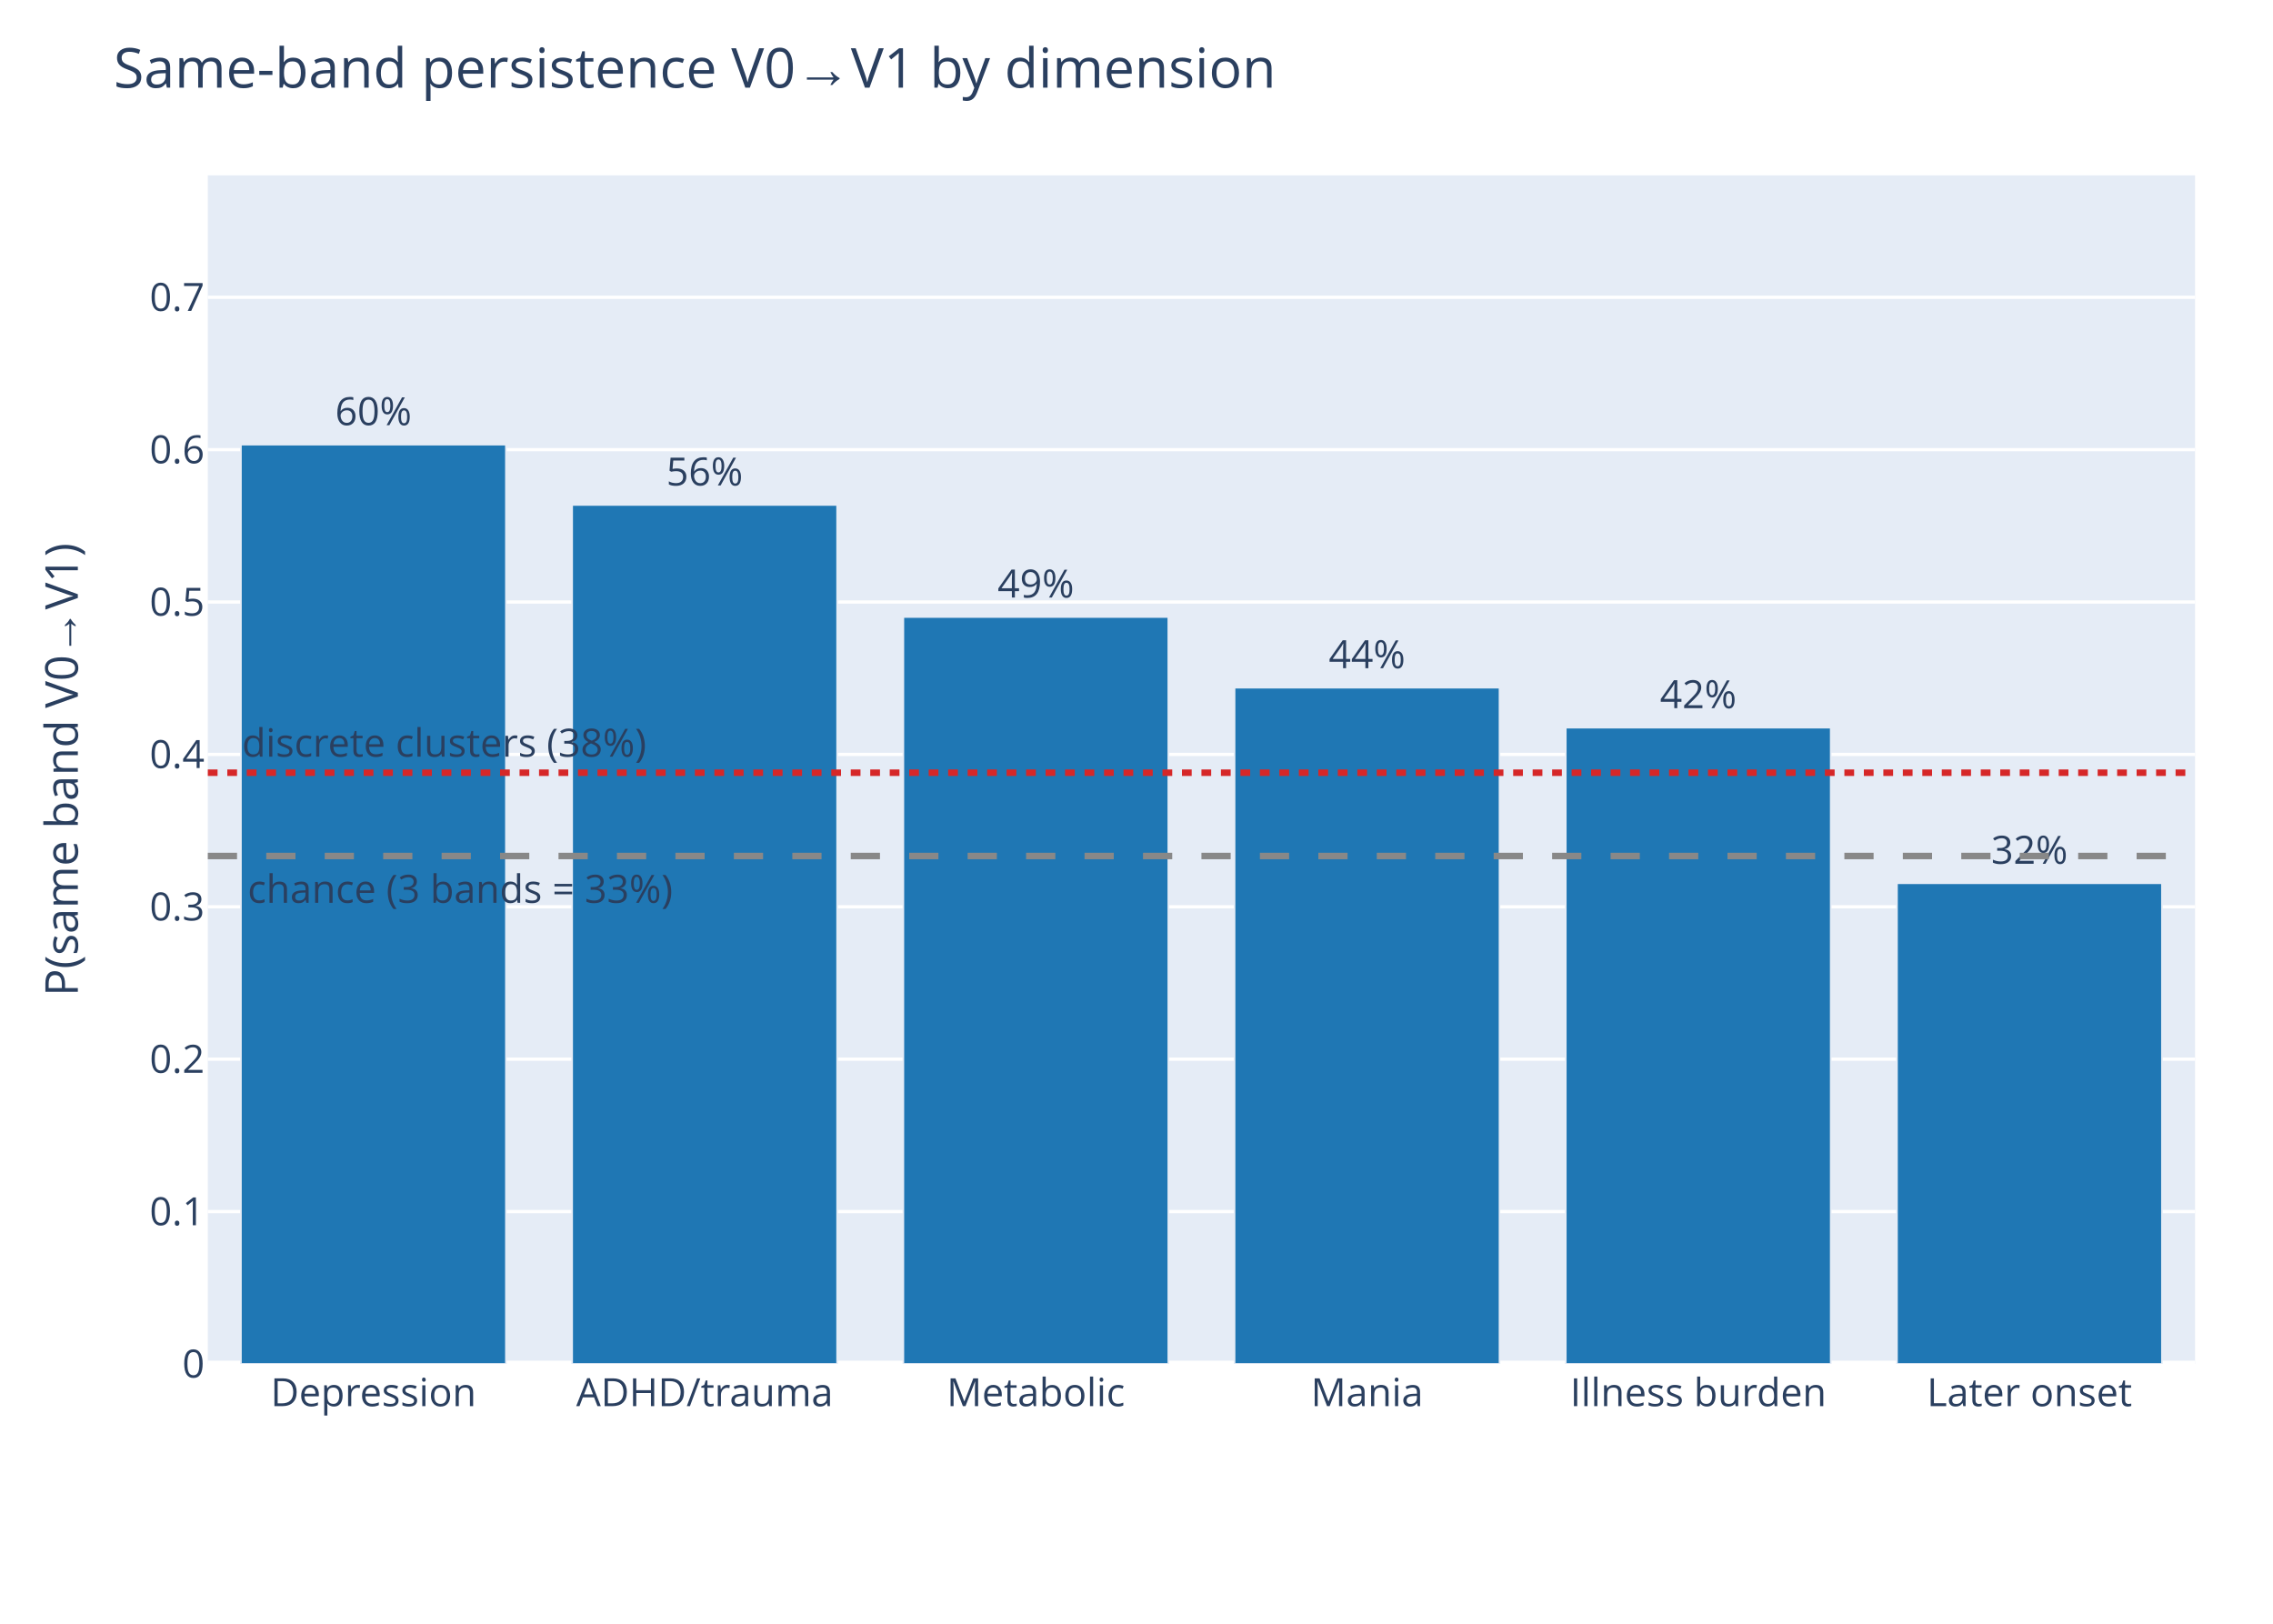
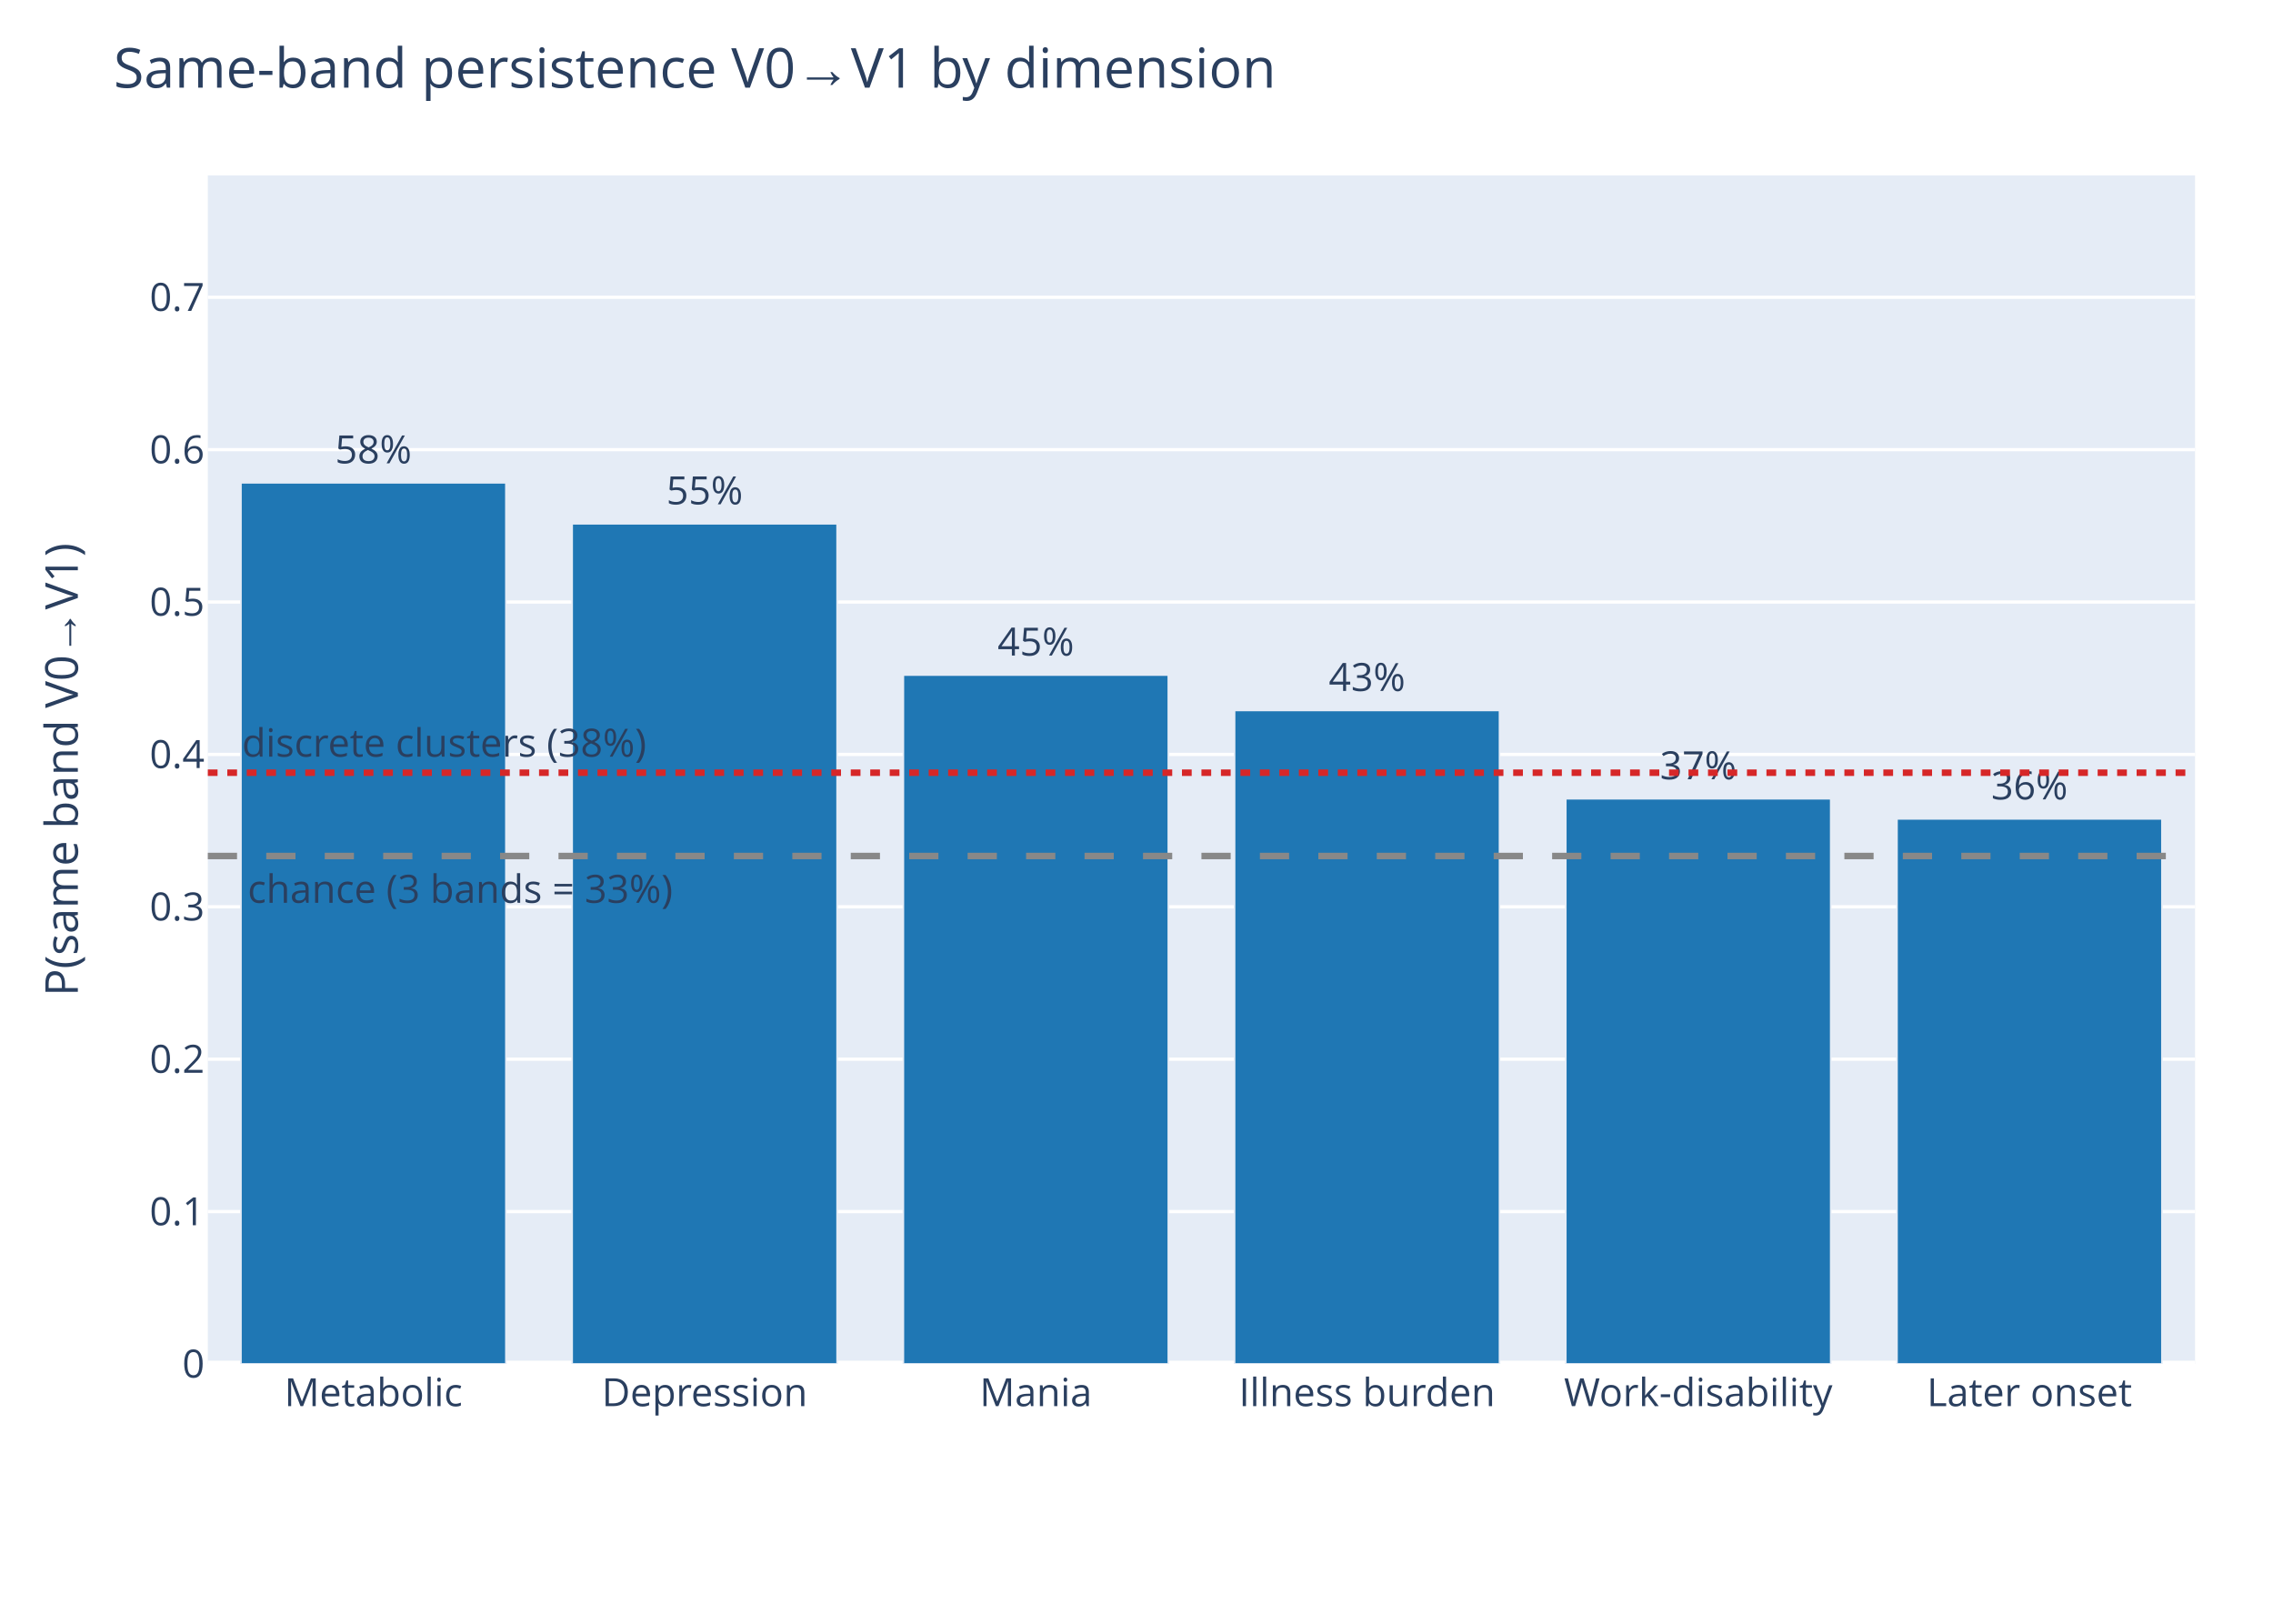
<svg xmlns="http://www.w3.org/2000/svg" class="main-svg" width="1400" height="1000" style="" viewBox="0 0 700 500">
  <rect x="0" y="0" width="700" height="500" style="fill: rgb(255, 255, 255); fill-opacity: 1;" />
-   <defs id="defs-22d3b4">
+   <defs id="defs-12f511">
    <g class="clips">
-       <clipPath id="clip22d3b4xyplot" class="plotclip">
+       <clipPath id="clip12f511xyplot" class="plotclip">
        <rect width="612" height="366" />
      </clipPath>
-       <clipPath class="axesclip" id="clip22d3b4x">
+       <clipPath class="axesclip" id="clip12f511x">
        <rect x="64" y="0" width="612" height="500" />
      </clipPath>
-       <clipPath class="axesclip" id="clip22d3b4y">
+       <clipPath class="axesclip" id="clip12f511y">
        <rect x="0" y="54" width="700" height="366" />
      </clipPath>
-       <clipPath class="axesclip" id="clip22d3b4xy">
+       <clipPath class="axesclip" id="clip12f511xy">
        <rect x="64" y="54" width="612" height="366" />
      </clipPath>
    </g>
    <g class="gradients" />
    <g class="patterns" />
  </defs>
  <g class="bglayer">
    <rect class="bg" x="64" y="54" width="612" height="366" style="fill: rgb(229, 236, 246); fill-opacity: 1; stroke-width: 0;" />
  </g>
  <g class="layer-below">
    <g class="imagelayer" />
    <g class="shapelayer" />
  </g>
  <g class="cartesianlayer">
    <g class="subplot xy">
      <g class="layer-subplot">
        <g class="shapelayer" />
        <g class="imagelayer" />
      </g>
      <g class="minor-gridlayer">
        <g class="x" />
        <g class="y" />
      </g>
      <g class="gridlayer">
        <g class="x" />
        <g class="y">
          <path class="ygrid crisp" transform="translate(0,373.08)" d="M64,0h612" style="stroke: rgb(255, 255, 255); stroke-opacity: 1; stroke-width: 1px;" />
          <path class="ygrid crisp" transform="translate(0,326.15)" d="M64,0h612" style="stroke: rgb(255, 255, 255); stroke-opacity: 1; stroke-width: 1px;" />
          <path class="ygrid crisp" transform="translate(0,279.23)" d="M64,0h612" style="stroke: rgb(255, 255, 255); stroke-opacity: 1; stroke-width: 1px;" />
          <path class="ygrid crisp" transform="translate(0,232.31)" d="M64,0h612" style="stroke: rgb(255, 255, 255); stroke-opacity: 1; stroke-width: 1px;" />
          <path class="ygrid crisp" transform="translate(0,185.38)" d="M64,0h612" style="stroke: rgb(255, 255, 255); stroke-opacity: 1; stroke-width: 1px;" />
          <path class="ygrid crisp" transform="translate(0,138.46)" d="M64,0h612" style="stroke: rgb(255, 255, 255); stroke-opacity: 1; stroke-width: 1px;" />
          <path class="ygrid crisp" transform="translate(0,91.54)" d="M64,0h612" style="stroke: rgb(255, 255, 255); stroke-opacity: 1; stroke-width: 1px;" />
        </g>
      </g>
      <g class="zerolinelayer">
        <path class="yzl zl crisp" transform="translate(0,420)" d="M64,0h612" style="stroke: rgb(255, 255, 255); stroke-opacity: 1; stroke-width: 2px;" />
      </g>
      <g class="layer-between">
        <g class="shapelayer" />
        <g class="imagelayer" />
      </g>
      <path class="xlines-below" />
      <path class="ylines-below" />
      <g class="overlines-below" />
      <g class="xaxislayer-below" />
      <g class="yaxislayer-below" />
      <g class="overaxes-below" />
      <g class="overplot">
-         <g class="xy" transform="translate(64,54)" clip-path="url(#clip22d3b4xyplot)">
+         <g class="xy" transform="translate(64,54)" clip-path="url(#clip12f511xyplot)">
          <g class="barlayer mlayer">
            <g class="trace bars" style="opacity: 1;">
              <g class="points">
                <g class="point">
-                   <path d="M10.2,366V82.92H91.8V366Z" style="vector-effect: none; opacity: 1; stroke-width: 0.5px; fill: rgb(31, 119, 180); fill-opacity: 1; stroke: rgb(229, 236, 246); stroke-opacity: 1;" />
-                   <text class="bartext bartext-outside" text-anchor="middle" data-notex="1" x="0" y="0" style="font-family: 'Open Sans', verdana, arial, sans-serif; font-size: 12px; fill: rgb(42, 63, 95); fill-opacity: 1; white-space: pre;" transform="translate(51,76.92)">60%</text>
+                   <path d="M10.2,366V94.67H91.8V366Z" style="vector-effect: none; opacity: 1; stroke-width: 0.5px; fill: rgb(31, 119, 180); fill-opacity: 1; stroke: rgb(229, 236, 246); stroke-opacity: 1;" />
+                   <text class="bartext bartext-outside" text-anchor="middle" data-notex="1" x="0" y="0" style="font-family: 'Open Sans', verdana, arial, sans-serif; font-size: 12px; fill: rgb(42, 63, 95); fill-opacity: 1; white-space: pre;" transform="translate(51,88.67)">58%</text>
                </g>
                <g class="point">
-                   <path d="M112.2,366V101.49H193.8V366Z" style="vector-effect: none; opacity: 1; stroke-width: 0.5px; fill: rgb(31, 119, 180); fill-opacity: 1; stroke: rgb(229, 236, 246); stroke-opacity: 1;" />
-                   <text class="bartext bartext-outside" text-anchor="middle" data-notex="1" x="0" y="0" style="font-family: 'Open Sans', verdana, arial, sans-serif; font-size: 12px; fill: rgb(42, 63, 95); fill-opacity: 1; white-space: pre;" transform="translate(153,95.49)">56%</text>
+                   <path d="M112.2,366V107.29H193.8V366Z" style="vector-effect: none; opacity: 1; stroke-width: 0.5px; fill: rgb(31, 119, 180); fill-opacity: 1; stroke: rgb(229, 236, 246); stroke-opacity: 1;" />
+                   <text class="bartext bartext-outside" text-anchor="middle" data-notex="1" x="0" y="0" style="font-family: 'Open Sans', verdana, arial, sans-serif; font-size: 12px; fill: rgb(42, 63, 95); fill-opacity: 1; white-space: pre;" transform="translate(153,101.29)">55%</text>
                </g>
                <g class="point">
-                   <path d="M214.2,366V136H295.8V366Z" style="vector-effect: none; opacity: 1; stroke-width: 0.5px; fill: rgb(31, 119, 180); fill-opacity: 1; stroke: rgb(229, 236, 246); stroke-opacity: 1;" />
-                   <text class="bartext bartext-outside" text-anchor="middle" data-notex="1" x="0" y="0" style="font-family: 'Open Sans', verdana, arial, sans-serif; font-size: 12px; fill: rgb(42, 63, 95); fill-opacity: 1; white-space: pre;" transform="translate(255,130)">49%</text>
+                   <path d="M214.2,366V153.87H295.8V366Z" style="vector-effect: none; opacity: 1; stroke-width: 0.5px; fill: rgb(31, 119, 180); fill-opacity: 1; stroke: rgb(229, 236, 246); stroke-opacity: 1;" />
+                   <text class="bartext bartext-outside" text-anchor="middle" data-notex="1" x="0" y="0" style="font-family: 'Open Sans', verdana, arial, sans-serif; font-size: 12px; fill: rgb(42, 63, 95); fill-opacity: 1; white-space: pre;" transform="translate(255,147.87)">45%</text>
                </g>
                <g class="point">
-                   <path d="M316.2,366V157.76H397.8V366Z" style="vector-effect: none; opacity: 1; stroke-width: 0.5px; fill: rgb(31, 119, 180); fill-opacity: 1; stroke: rgb(229, 236, 246); stroke-opacity: 1;" />
-                   <text class="bartext bartext-outside" text-anchor="middle" data-notex="1" x="0" y="0" style="font-family: 'Open Sans', verdana, arial, sans-serif; font-size: 12px; fill: rgb(42, 63, 95); fill-opacity: 1; white-space: pre;" transform="translate(357,151.76)">44%</text>
+                   <path d="M316.2,366V164.77H397.8V366Z" style="vector-effect: none; opacity: 1; stroke-width: 0.5px; fill: rgb(31, 119, 180); fill-opacity: 1; stroke: rgb(229, 236, 246); stroke-opacity: 1;" />
+                   <text class="bartext bartext-outside" text-anchor="middle" data-notex="1" x="0" y="0" style="font-family: 'Open Sans', verdana, arial, sans-serif; font-size: 12px; fill: rgb(42, 63, 95); fill-opacity: 1; white-space: pre;" transform="translate(357,158.77)">43%</text>
                </g>
                <g class="point">
-                   <path d="M418.2,366V170.07H499.8V366Z" style="vector-effect: none; opacity: 1; stroke-width: 0.5px; fill: rgb(31, 119, 180); fill-opacity: 1; stroke: rgb(229, 236, 246); stroke-opacity: 1;" />
-                   <text class="bartext bartext-outside" text-anchor="middle" data-notex="1" x="0" y="0" style="font-family: 'Open Sans', verdana, arial, sans-serif; font-size: 12px; fill: rgb(42, 63, 95); fill-opacity: 1; white-space: pre;" transform="translate(459,164.07)">42%</text>
+                   <path d="M418.2,366V191.96H499.8V366Z" style="vector-effect: none; opacity: 1; stroke-width: 0.5px; fill: rgb(31, 119, 180); fill-opacity: 1; stroke: rgb(229, 236, 246); stroke-opacity: 1;" />
+                   <text class="bartext bartext-outside" text-anchor="middle" data-notex="1" x="0" y="0" style="font-family: 'Open Sans', verdana, arial, sans-serif; font-size: 12px; fill: rgb(42, 63, 95); fill-opacity: 1; white-space: pre;" transform="translate(459,185.96)">37%</text>
                </g>
                <g class="point">
-                   <path d="M520.2,366V217.98H601.8V366Z" style="vector-effect: none; opacity: 1; stroke-width: 0.5px; fill: rgb(31, 119, 180); fill-opacity: 1; stroke: rgb(229, 236, 246); stroke-opacity: 1;" />
-                   <text class="bartext bartext-outside" text-anchor="middle" data-notex="1" x="0" y="0" style="font-family: 'Open Sans', verdana, arial, sans-serif; font-size: 12px; fill: rgb(42, 63, 95); fill-opacity: 1; white-space: pre;" transform="translate(561,211.98)">32%</text>
+                   <path d="M520.2,366V198.16H601.8V366Z" style="vector-effect: none; opacity: 1; stroke-width: 0.5px; fill: rgb(31, 119, 180); fill-opacity: 1; stroke: rgb(229, 236, 246); stroke-opacity: 1;" />
+                   <text class="bartext bartext-outside" text-anchor="middle" data-notex="1" x="0" y="0" style="font-family: 'Open Sans', verdana, arial, sans-serif; font-size: 12px; fill: rgb(42, 63, 95); fill-opacity: 1; white-space: pre;" transform="translate(561,192.16)">36%</text>
                </g>
              </g>
            </g>
          </g>
        </g>
      </g>
      <g class="zerolinelayer-above" />
      <path class="xlines-above crisp" d="M0,0" style="fill: none;" />
      <path class="ylines-above crisp" d="M0,0" style="fill: none;" />
      <g class="overlines-above" />
      <g class="xaxislayer-above">
        <g class="xtick">
-           <text text-anchor="middle" x="0" y="433" transform="translate(115,0)" style="font-family: 'Open Sans', verdana, arial, sans-serif; font-size: 12px; fill: rgb(42, 63, 95); fill-opacity: 1; white-space: pre;">Depression</text>
+           <text text-anchor="middle" x="0" y="433" transform="translate(115,0)" style="font-family: 'Open Sans', verdana, arial, sans-serif; font-size: 12px; fill: rgb(42, 63, 95); fill-opacity: 1; white-space: pre;">Metabolic</text>
        </g>
        <g class="xtick">
-           <text text-anchor="middle" x="0" y="433" transform="translate(217,0)" style="font-family: 'Open Sans', verdana, arial, sans-serif; font-size: 12px; fill: rgb(42, 63, 95); fill-opacity: 1; white-space: pre;">ADHD/trauma</text>
+           <text text-anchor="middle" x="0" y="433" transform="translate(217,0)" style="font-family: 'Open Sans', verdana, arial, sans-serif; font-size: 12px; fill: rgb(42, 63, 95); fill-opacity: 1; white-space: pre;">Depression</text>
        </g>
        <g class="xtick">
-           <text text-anchor="middle" x="0" y="433" transform="translate(319,0)" style="font-family: 'Open Sans', verdana, arial, sans-serif; font-size: 12px; fill: rgb(42, 63, 95); fill-opacity: 1; white-space: pre;">Metabolic</text>
+           <text text-anchor="middle" x="0" y="433" transform="translate(319,0)" style="font-family: 'Open Sans', verdana, arial, sans-serif; font-size: 12px; fill: rgb(42, 63, 95); fill-opacity: 1; white-space: pre;">Mania</text>
        </g>
        <g class="xtick">
-           <text text-anchor="middle" x="0" y="433" transform="translate(421,0)" style="font-family: 'Open Sans', verdana, arial, sans-serif; font-size: 12px; fill: rgb(42, 63, 95); fill-opacity: 1; white-space: pre;">Mania</text>
+           <text text-anchor="middle" x="0" y="433" transform="translate(421,0)" style="font-family: 'Open Sans', verdana, arial, sans-serif; font-size: 12px; fill: rgb(42, 63, 95); fill-opacity: 1; white-space: pre;">Illness burden</text>
        </g>
        <g class="xtick">
-           <text text-anchor="middle" x="0" y="433" transform="translate(523,0)" style="font-family: 'Open Sans', verdana, arial, sans-serif; font-size: 12px; fill: rgb(42, 63, 95); fill-opacity: 1; white-space: pre;">Illness burden</text>
+           <text text-anchor="middle" x="0" y="433" transform="translate(523,0)" style="font-family: 'Open Sans', verdana, arial, sans-serif; font-size: 12px; fill: rgb(42, 63, 95); fill-opacity: 1; white-space: pre;">Work-disability</text>
        </g>
        <g class="xtick">
          <text text-anchor="middle" x="0" y="433" transform="translate(625,0)" style="font-family: 'Open Sans', verdana, arial, sans-serif; font-size: 12px; fill: rgb(42, 63, 95); fill-opacity: 1; white-space: pre;">Later onset</text>
        </g>
      </g>
      <g class="yaxislayer-above">
        <g class="ytick">
          <text text-anchor="end" x="63" y="4.2" transform="translate(0,420)" style="font-family: 'Open Sans', verdana, arial, sans-serif; font-size: 12px; fill: rgb(42, 63, 95); fill-opacity: 1; white-space: pre;">0</text>
        </g>
        <g class="ytick">
          <text text-anchor="end" x="63" y="4.2" style="font-family: 'Open Sans', verdana, arial, sans-serif; font-size: 12px; fill: rgb(42, 63, 95); fill-opacity: 1; white-space: pre;" transform="translate(0,373.08)">0.1</text>
        </g>
        <g class="ytick">
          <text text-anchor="end" x="63" y="4.2" style="font-family: 'Open Sans', verdana, arial, sans-serif; font-size: 12px; fill: rgb(42, 63, 95); fill-opacity: 1; white-space: pre;" transform="translate(0,326.15)">0.2</text>
        </g>
        <g class="ytick">
          <text text-anchor="end" x="63" y="4.2" style="font-family: 'Open Sans', verdana, arial, sans-serif; font-size: 12px; fill: rgb(42, 63, 95); fill-opacity: 1; white-space: pre;" transform="translate(0,279.23)">0.3</text>
        </g>
        <g class="ytick">
          <text text-anchor="end" x="63" y="4.2" style="font-family: 'Open Sans', verdana, arial, sans-serif; font-size: 12px; fill: rgb(42, 63, 95); fill-opacity: 1; white-space: pre;" transform="translate(0,232.31)">0.4</text>
        </g>
        <g class="ytick">
          <text text-anchor="end" x="63" y="4.2" style="font-family: 'Open Sans', verdana, arial, sans-serif; font-size: 12px; fill: rgb(42, 63, 95); fill-opacity: 1; white-space: pre;" transform="translate(0,185.38)">0.5</text>
        </g>
        <g class="ytick">
          <text text-anchor="end" x="63" y="4.2" style="font-family: 'Open Sans', verdana, arial, sans-serif; font-size: 12px; fill: rgb(42, 63, 95); fill-opacity: 1; white-space: pre;" transform="translate(0,138.46)">0.6</text>
        </g>
        <g class="ytick">
          <text text-anchor="end" x="63" y="4.2" style="font-family: 'Open Sans', verdana, arial, sans-serif; font-size: 12px; fill: rgb(42, 63, 95); fill-opacity: 1; white-space: pre;" transform="translate(0,91.54)">0.7</text>
        </g>
      </g>
      <g class="overaxes-above" />
    </g>
  </g>
  <g class="polarlayer" />
  <g class="smithlayer" />
  <g class="ternarylayer" />
  <g class="geolayer" />
  <g class="funnelarealayer" />
  <g class="pielayer" />
  <g class="iciclelayer" />
  <g class="treemaplayer" />
  <g class="sunburstlayer" />
  <g class="glimages" />
-   <defs id="topdefs-22d3b4">
+   <defs id="topdefs-12f511">
    <g class="clips" />
  </defs>
  <g class="layer-above">
    <g class="imagelayer" />
    <g class="shapelayer">
-       <g class="shape-group" data-index="0" clip-path="url(#clip22d3b4y)">
+       <g class="shape-group" data-index="0" clip-path="url(#clip12f511y)">
        <path data-index="0" fill-rule="evenodd" d="M64,263.59L676,263.59" style="opacity: 1; stroke: rgb(136, 136, 136); stroke-opacity: 1; fill: rgb(0, 0, 0); fill-opacity: 0; stroke-dasharray: 9px, 9px; stroke-width: 2px;" />
      </g>
-       <g class="shape-group" data-index="1" clip-path="url(#clip22d3b4y)">
+       <g class="shape-group" data-index="1" clip-path="url(#clip12f511y)">
        <path data-index="1" fill-rule="evenodd" d="M64,237.94L676,237.94" style="opacity: 1; stroke: rgb(214, 39, 40); stroke-opacity: 1; fill: rgb(0, 0, 0); fill-opacity: 0; stroke-dasharray: 3px, 3px; stroke-width: 2px;" />
      </g>
    </g>
  </g>
  <g class="infolayer">
    <g class="g-gtitle">
      <text class="gtitle" x="35" y="27" text-anchor="start" dy="0em" style="opacity: 1; font-family: 'Open Sans', verdana, arial, sans-serif; font-size: 17px; fill: rgb(42, 63, 95); fill-opacity: 1; white-space: pre;">Same-band persistence V0→V1 by dimension</text>
    </g>
    <g class="g-xtitle" />
    <g class="g-ytitle">
      <text class="ytitle" transform="rotate(-90,23.975,237)" x="23.975" y="237" text-anchor="middle" style="opacity: 1; font-family: 'Open Sans', verdana, arial, sans-serif; font-size: 14px; fill: rgb(42, 63, 95); fill-opacity: 1; white-space: pre;">P(same band V0→V1)</text>
    </g>
    <g class="annotation" data-index="0" style="opacity: 1;">
      <g class="annotation-text-g" transform="rotate(0,141.5,273.09)">
        <g class="cursor-pointer" transform="translate(64,264)">
          <rect class="bg" x="0.5" y="0.5" width="154" height="18" style="stroke-width: 1px; stroke: rgb(0, 0, 0); stroke-opacity: 0; fill: rgb(0, 0, 0); fill-opacity: 0;" />
          <text class="annotation-text" text-anchor="middle" x="77.727" y="14" style="font-family: 'Open Sans', verdana, arial, sans-serif; font-size: 12px; fill: rgb(42, 63, 95); fill-opacity: 1; white-space: pre;">chance (3 bands = 33%)</text>
        </g>
      </g>
    </g>
    <g class="annotation" data-index="1" style="opacity: 1;">
      <g class="annotation-text-g" transform="rotate(0,137,228.44)">
        <g class="cursor-pointer" transform="translate(64,219)">
          <rect class="bg" x="0.5" y="0.5" width="145" height="18" style="stroke-width: 1px; stroke: rgb(0, 0, 0); stroke-opacity: 0; fill: rgb(0, 0, 0); fill-opacity: 0;" />
          <text class="annotation-text" text-anchor="middle" x="72.789" y="14" style="font-family: 'Open Sans', verdana, arial, sans-serif; font-size: 12px; fill: rgb(42, 63, 95); fill-opacity: 1; white-space: pre;">discrete clusters (38%)</text>
        </g>
      </g>
    </g>
  </g>
</svg>
